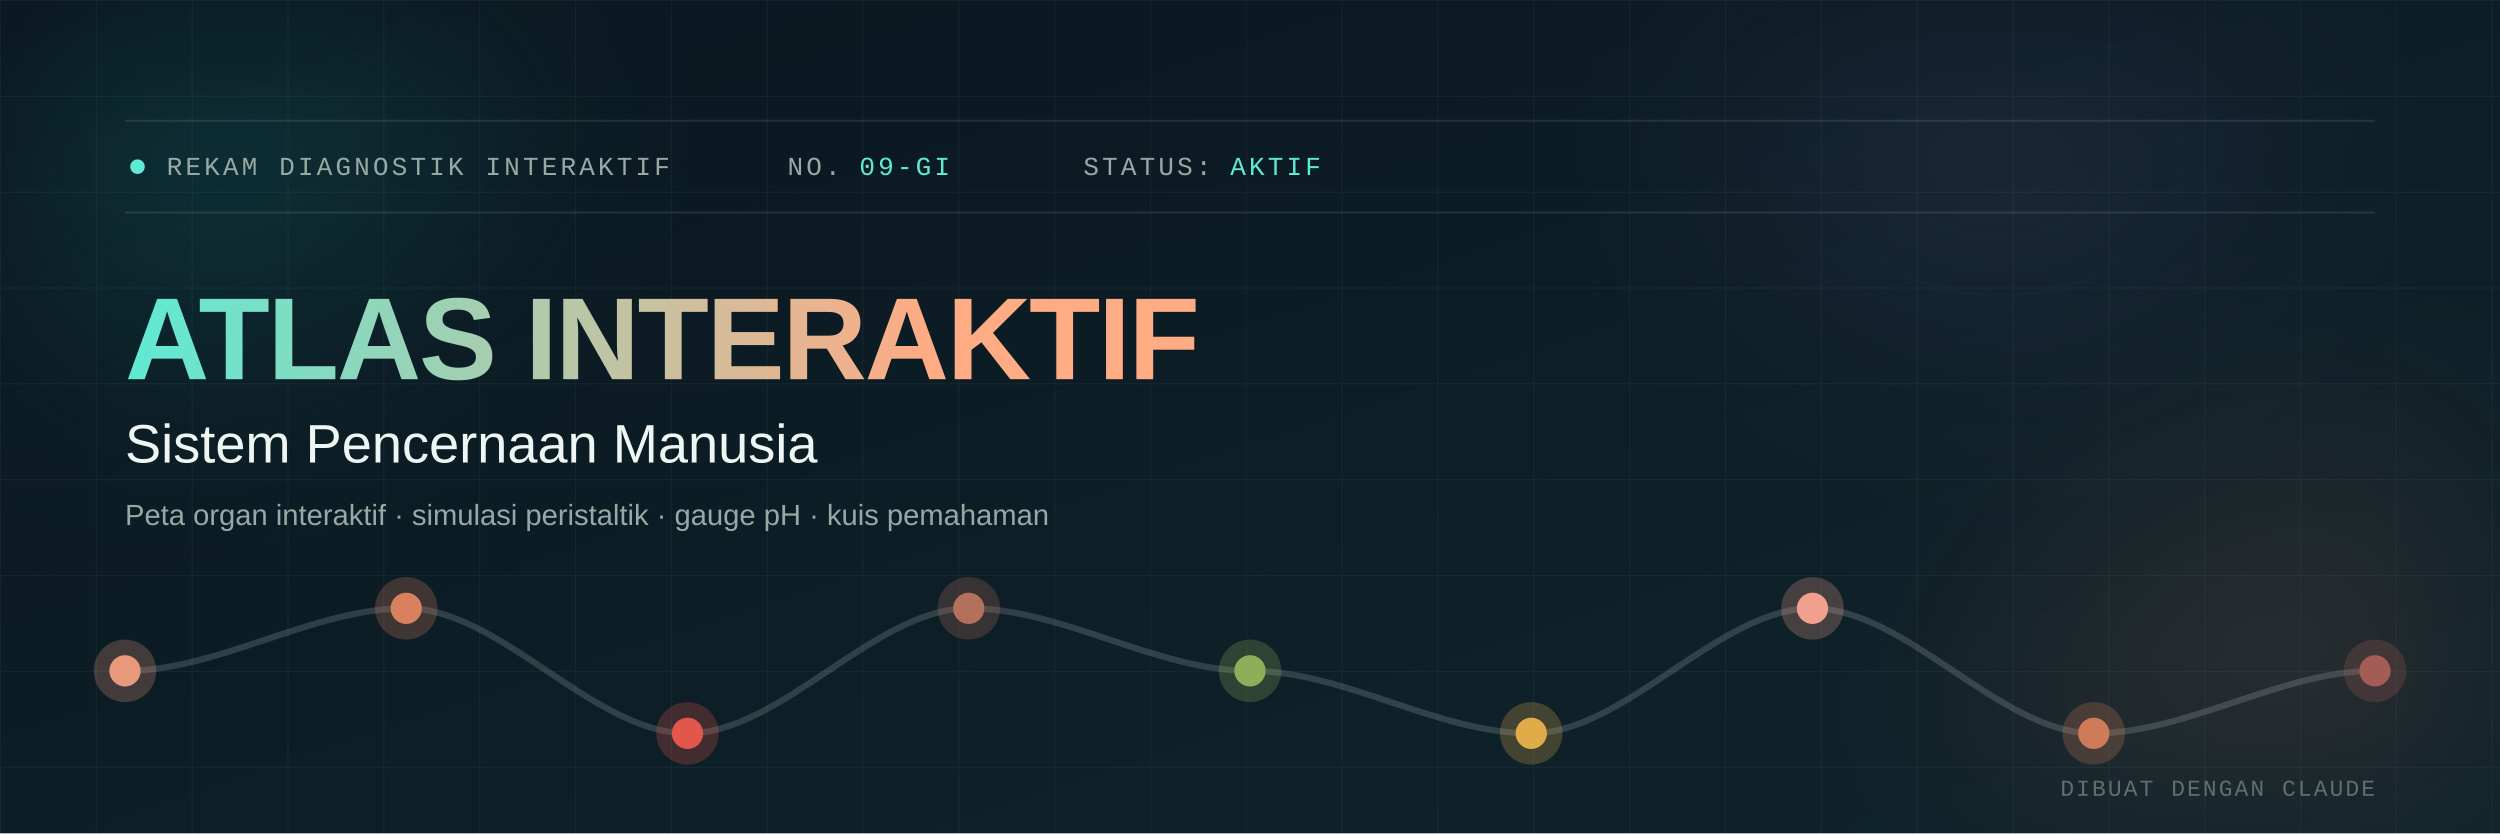
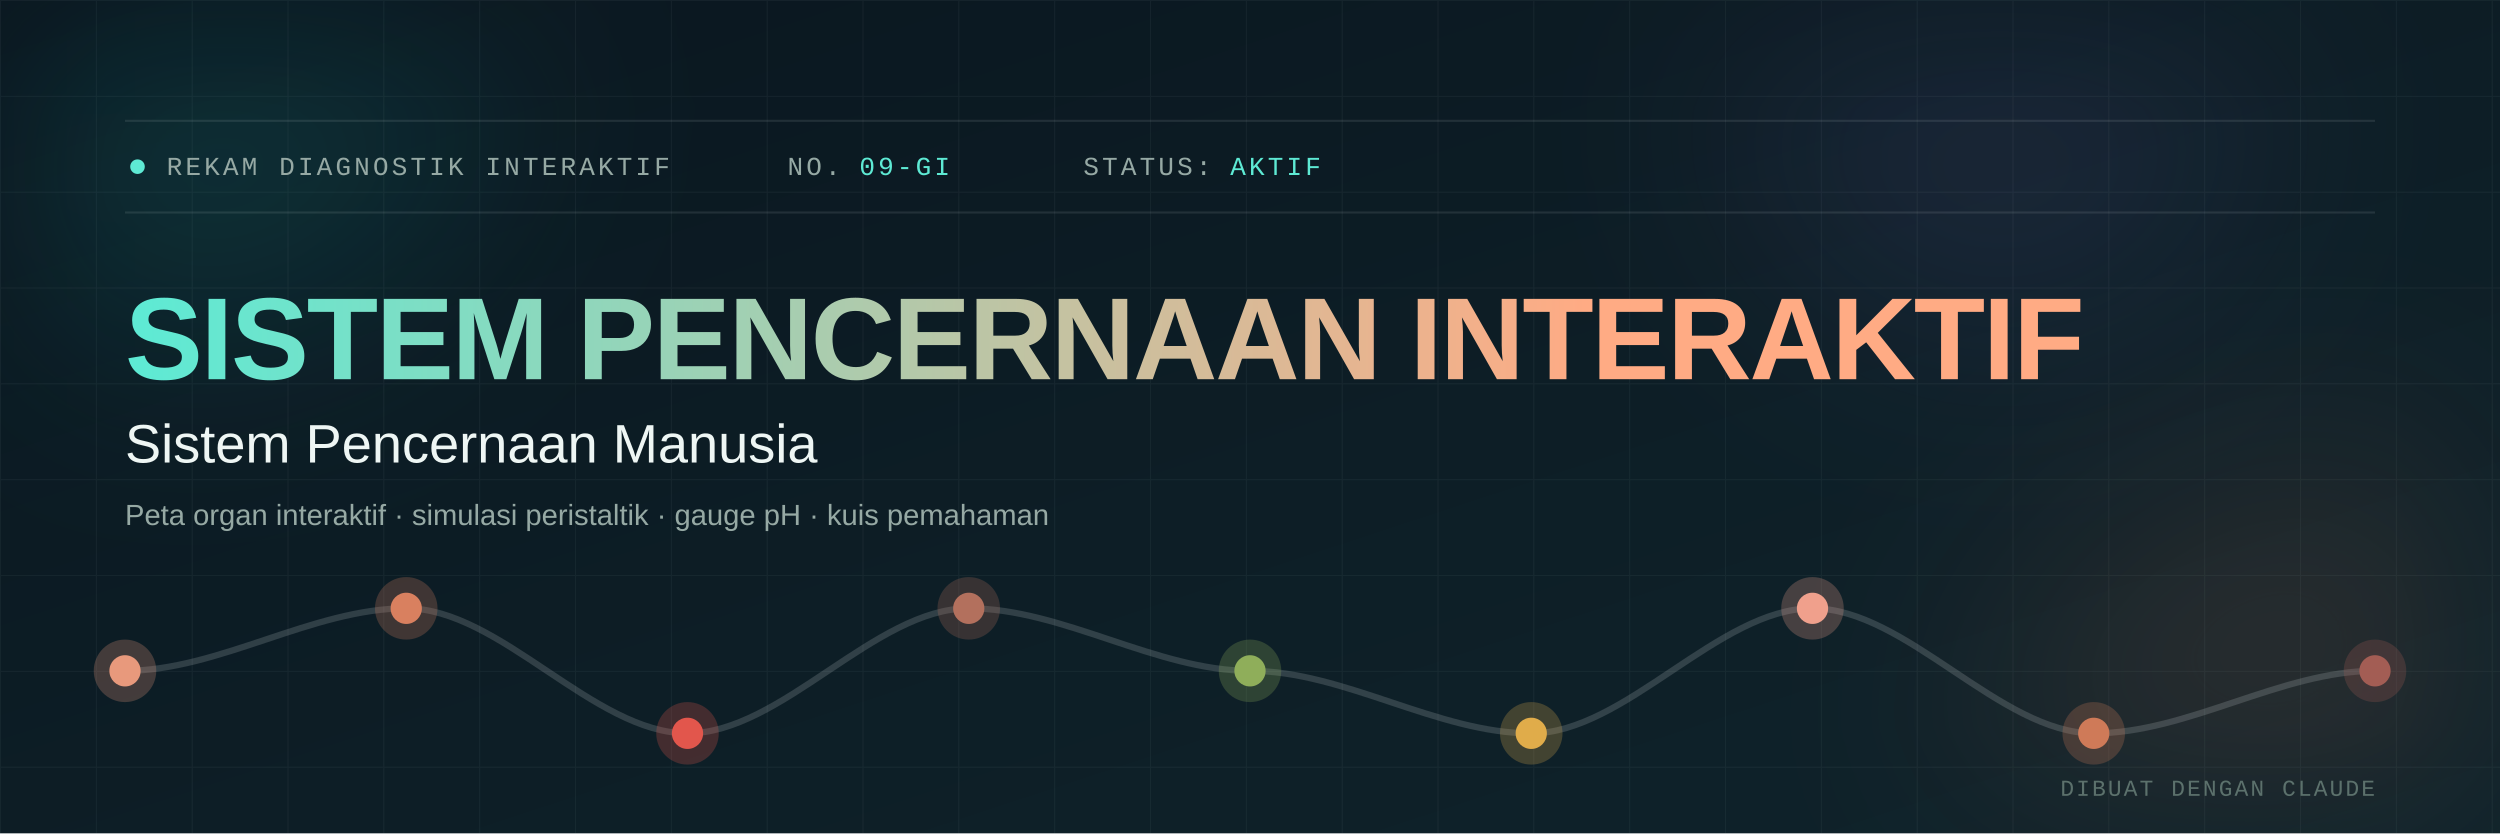
- <svg xmlns="http://www.w3.org/2000/svg" viewBox="0 0 1200 400" role="img" aria-label="Atlas Interaktif — Sistem Pencernaan Manusia">
+ <svg xmlns="http://www.w3.org/2000/svg" viewBox="0 0 1200 400" role="img" aria-label="SISTEM PENCERNAAN Interaktif — Sistem Pencernaan Manusia">
  <defs>
    <linearGradient id="bg" x1="0%" y1="0%" x2="100%" y2="100%">
      <stop offset="0%" stop-color="#0a161f" />
      <stop offset="55%" stop-color="#0d1e26" />
      <stop offset="100%" stop-color="#0f232b" />
    </linearGradient>
    <linearGradient id="titleGrad" x1="0%" y1="0%" x2="100%" y2="0%">
      <stop offset="0%" stop-color="#5eead4" />
      <stop offset="75%" stop-color="#ffab84" />
    </linearGradient>
    <pattern id="grid" width="46" height="46" patternUnits="userSpaceOnUse">
      <path d="M46 0H0V46" fill="none" stroke="#eef6f4" stroke-opacity="0.045" stroke-width="1" />
    </pattern>
    <filter id="blurBig" x="-50%" y="-50%" width="200%" height="200%">
      <feGaussianBlur stdDeviation="55" />
    </filter>
  </defs>
  <rect width="1200" height="400" fill="url(#bg)" />
  <rect width="1200" height="400" fill="url(#grid)" />
  <circle cx="90" cy="10" r="150" fill="#22d3c7" opacity="0.13" filter="url(#blurBig)" />
  <circle cx="1120" cy="390" r="170" fill="#ff8b5e" opacity="0.11" filter="url(#blurBig)" />
  <circle cx="960" cy="40" r="120" fill="#a78bfa" opacity="0.09" filter="url(#blurBig)" />
  <line x1="60" y1="58" x2="1140" y2="58" stroke="#eef6f4" stroke-opacity="0.1" />
  <circle cx="66" cy="80" r="3.5" fill="#5eead4" />
  <text x="80" y="84" font-family="'Courier New',monospace" font-size="12.5" letter-spacing="1.5" fill="#96a9a4">REKAM DIAGNOSTIK INTERAKTIF</text>
  <text x="378" y="84" font-family="'Courier New',monospace" font-size="12.5" letter-spacing="1.5" fill="#96a9a4">NO. <tspan fill="#5eead4">09-GI</tspan>
  </text>
  <text x="520" y="84" font-family="'Courier New',monospace" font-size="12.5" letter-spacing="1.5" fill="#96a9a4">STATUS: <tspan fill="#5eead4">AKTIF</tspan>
  </text>
  <line x1="60" y1="102" x2="1140" y2="102" stroke="#eef6f4" stroke-opacity="0.1" />
-   <text x="60" y="182" font-family="Arial, Helvetica, sans-serif" font-size="56" font-weight="700" letter-spacing="-1" fill="url(#titleGrad)">ATLAS INTERAKTIF</text>
+   <text x="60" y="182" font-family="Arial, Helvetica, sans-serif" font-size="56" font-weight="700" letter-spacing="-1" fill="url(#titleGrad)">SISTEM PENCERNAAN INTERAKTIF</text>
  <text x="60" y="222" font-family="Arial, Helvetica, sans-serif" font-size="26" font-weight="500" fill="#eef6f4">Sistem Pencernaan Manusia</text>
  <text x="60" y="252" font-family="Arial, Helvetica, sans-serif" font-size="14" fill="#96a9a4">Peta organ interaktif · simulasi peristaltik · gauge pH · kuis pemahaman</text>
  <path d="M60,322 C105,322 150,292 195,292 C240,292 285,352 330,352 C375,352 420,292 465,292 C510,292 555,322 600,322 C645,322 690,352 735,352 C780,352 825,292 870,292 C915,292 960,352 1005,352 C1050,352 1095,322 1140,322" fill="none" stroke="#eef6f4" stroke-opacity="0.16" stroke-width="3" stroke-linecap="round" />
  <g>
    <circle cx="60" cy="322" r="15" fill="#e8997c" opacity="0.25" />
    <circle cx="60" cy="322" r="7.5" fill="#e8997c" />
    <circle cx="195" cy="292" r="15" fill="#d9805f" opacity="0.25" />
    <circle cx="195" cy="292" r="7.5" fill="#d9805f" />
    <circle cx="330" cy="352" r="15" fill="#e2564c" opacity="0.25" />
    <circle cx="330" cy="352" r="7.5" fill="#e2564c" />
    <circle cx="465" cy="292" r="15" fill="#b3705d" opacity="0.25" />
    <circle cx="465" cy="292" r="7.5" fill="#b3705d" />
    <circle cx="600" cy="322" r="15" fill="#8fae5a" opacity="0.25" />
    <circle cx="600" cy="322" r="7.5" fill="#8fae5a" />
    <circle cx="735" cy="352" r="15" fill="#e0ac4a" opacity="0.25" />
    <circle cx="735" cy="352" r="7.5" fill="#e0ac4a" />
    <circle cx="870" cy="292" r="15" fill="#f0a08c" opacity="0.25" />
    <circle cx="870" cy="292" r="7.5" fill="#f0a08c" />
    <circle cx="1005" cy="352" r="15" fill="#cf7a58" opacity="0.25" />
    <circle cx="1005" cy="352" r="7.5" fill="#cf7a58" />
    <circle cx="1140" cy="322" r="15" fill="#a35d54" opacity="0.25" />
    <circle cx="1140" cy="322" r="7.5" fill="#a35d54" />
  </g>
  <text x="1140" y="382" text-anchor="end" font-family="'Courier New',monospace" font-size="11" letter-spacing="1" fill="#5c716c">DIBUAT DENGAN CLAUDE</text>
</svg>
